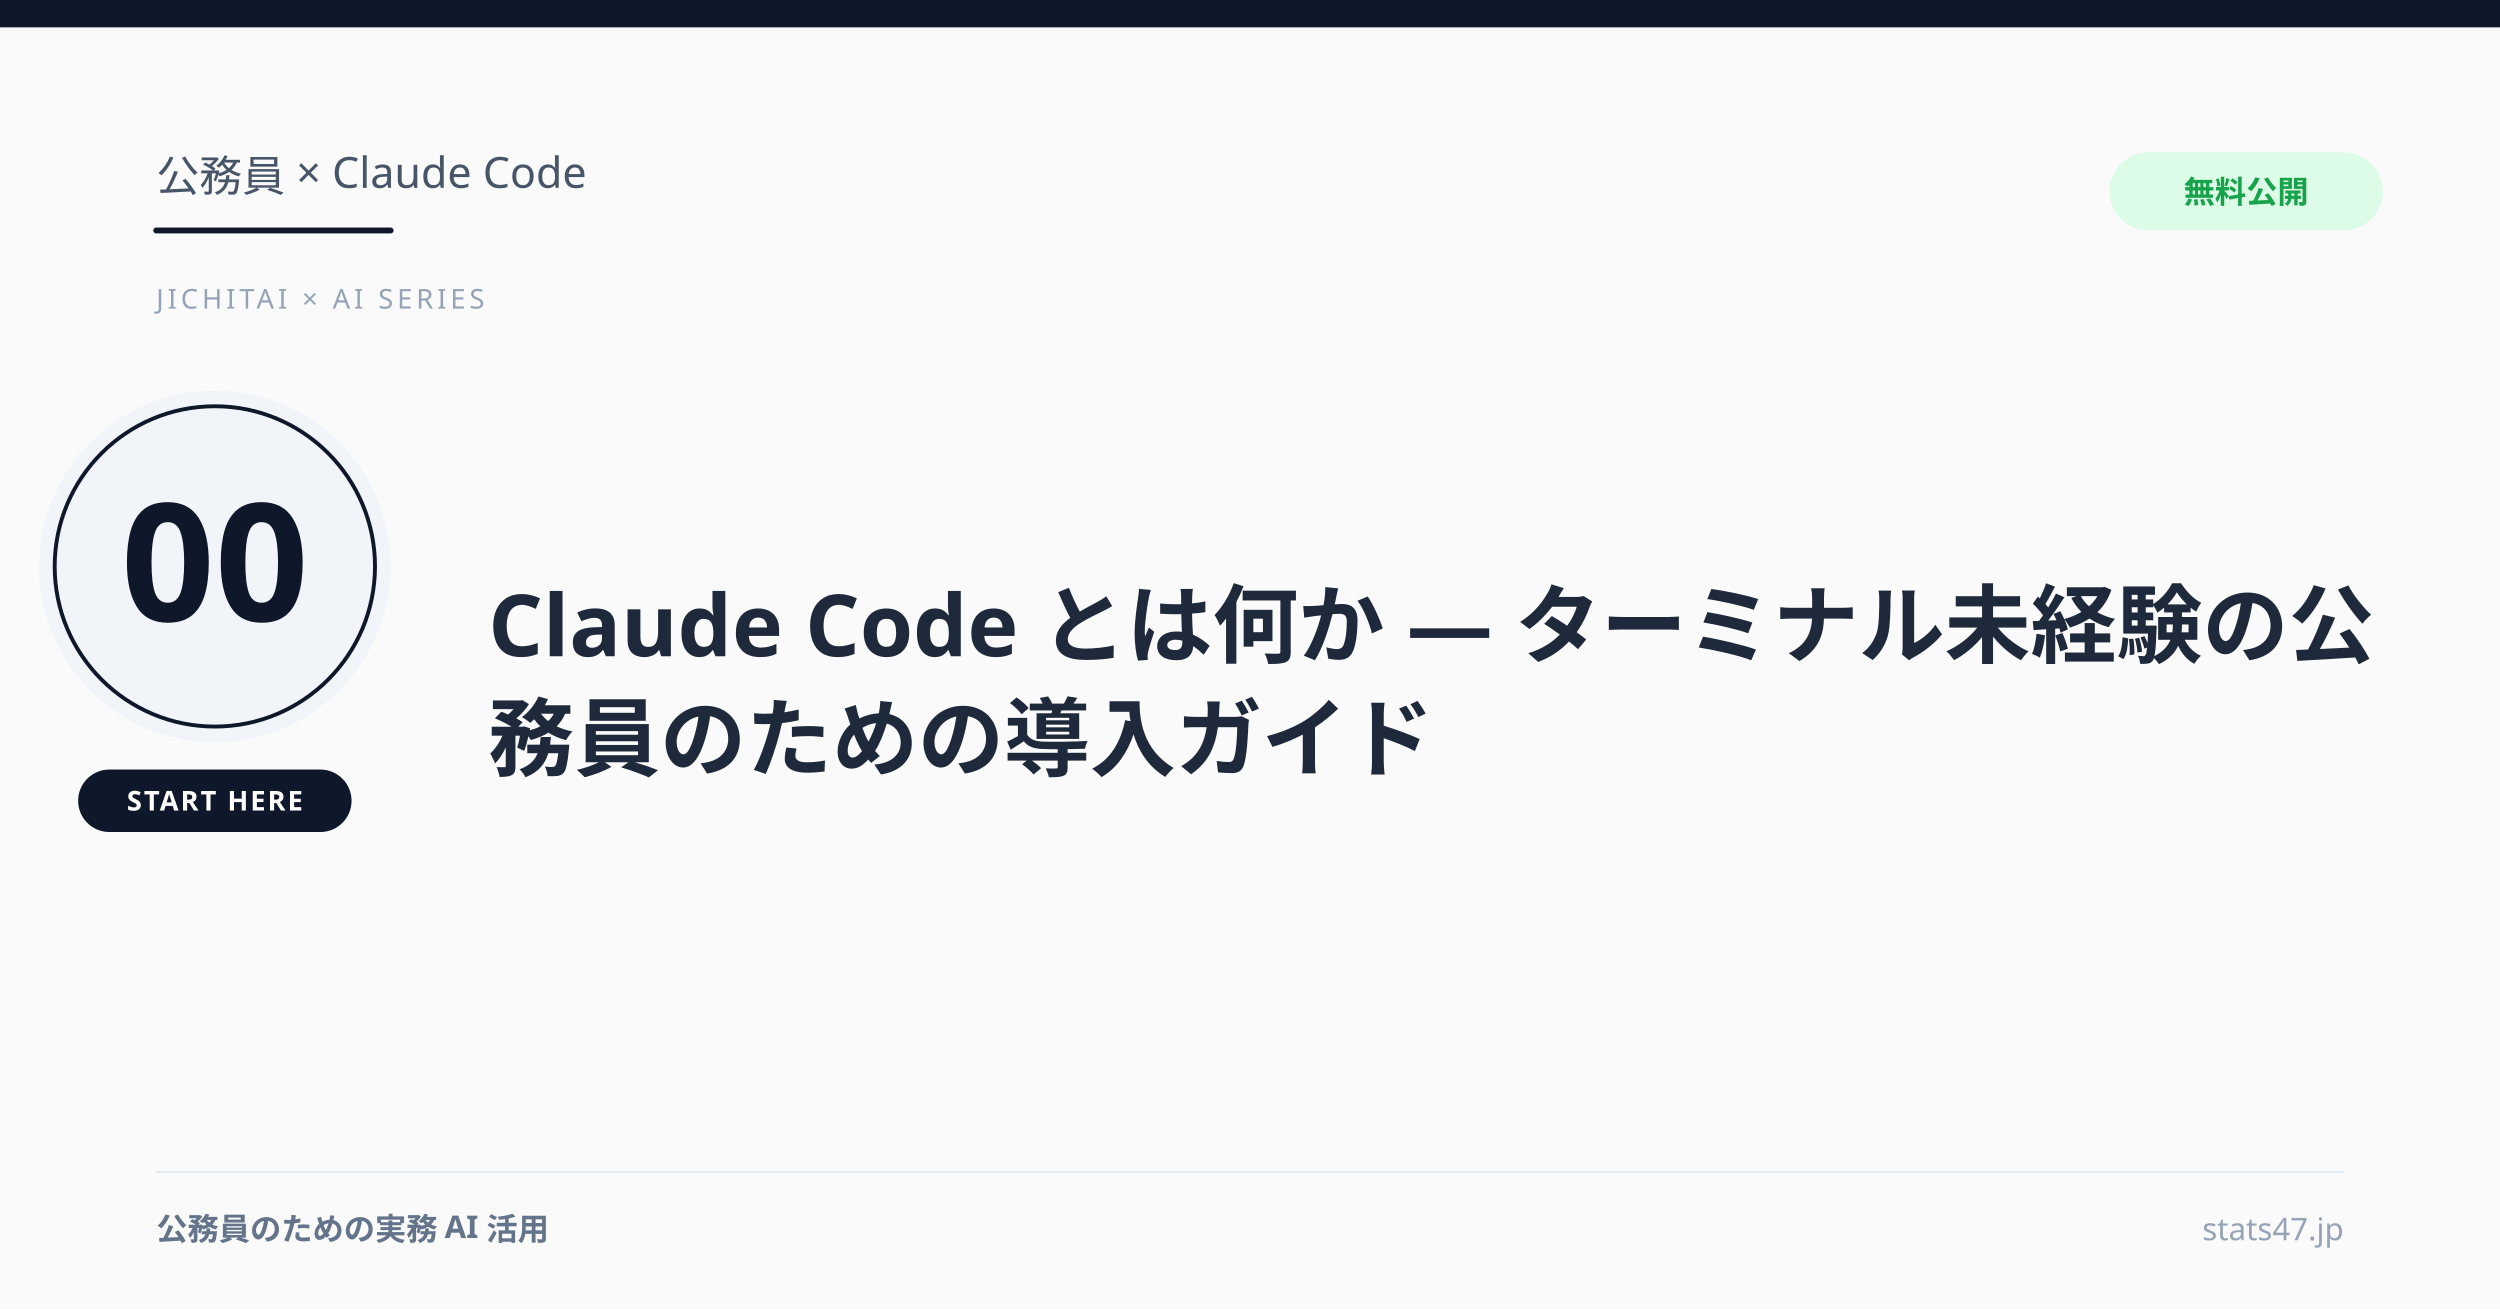
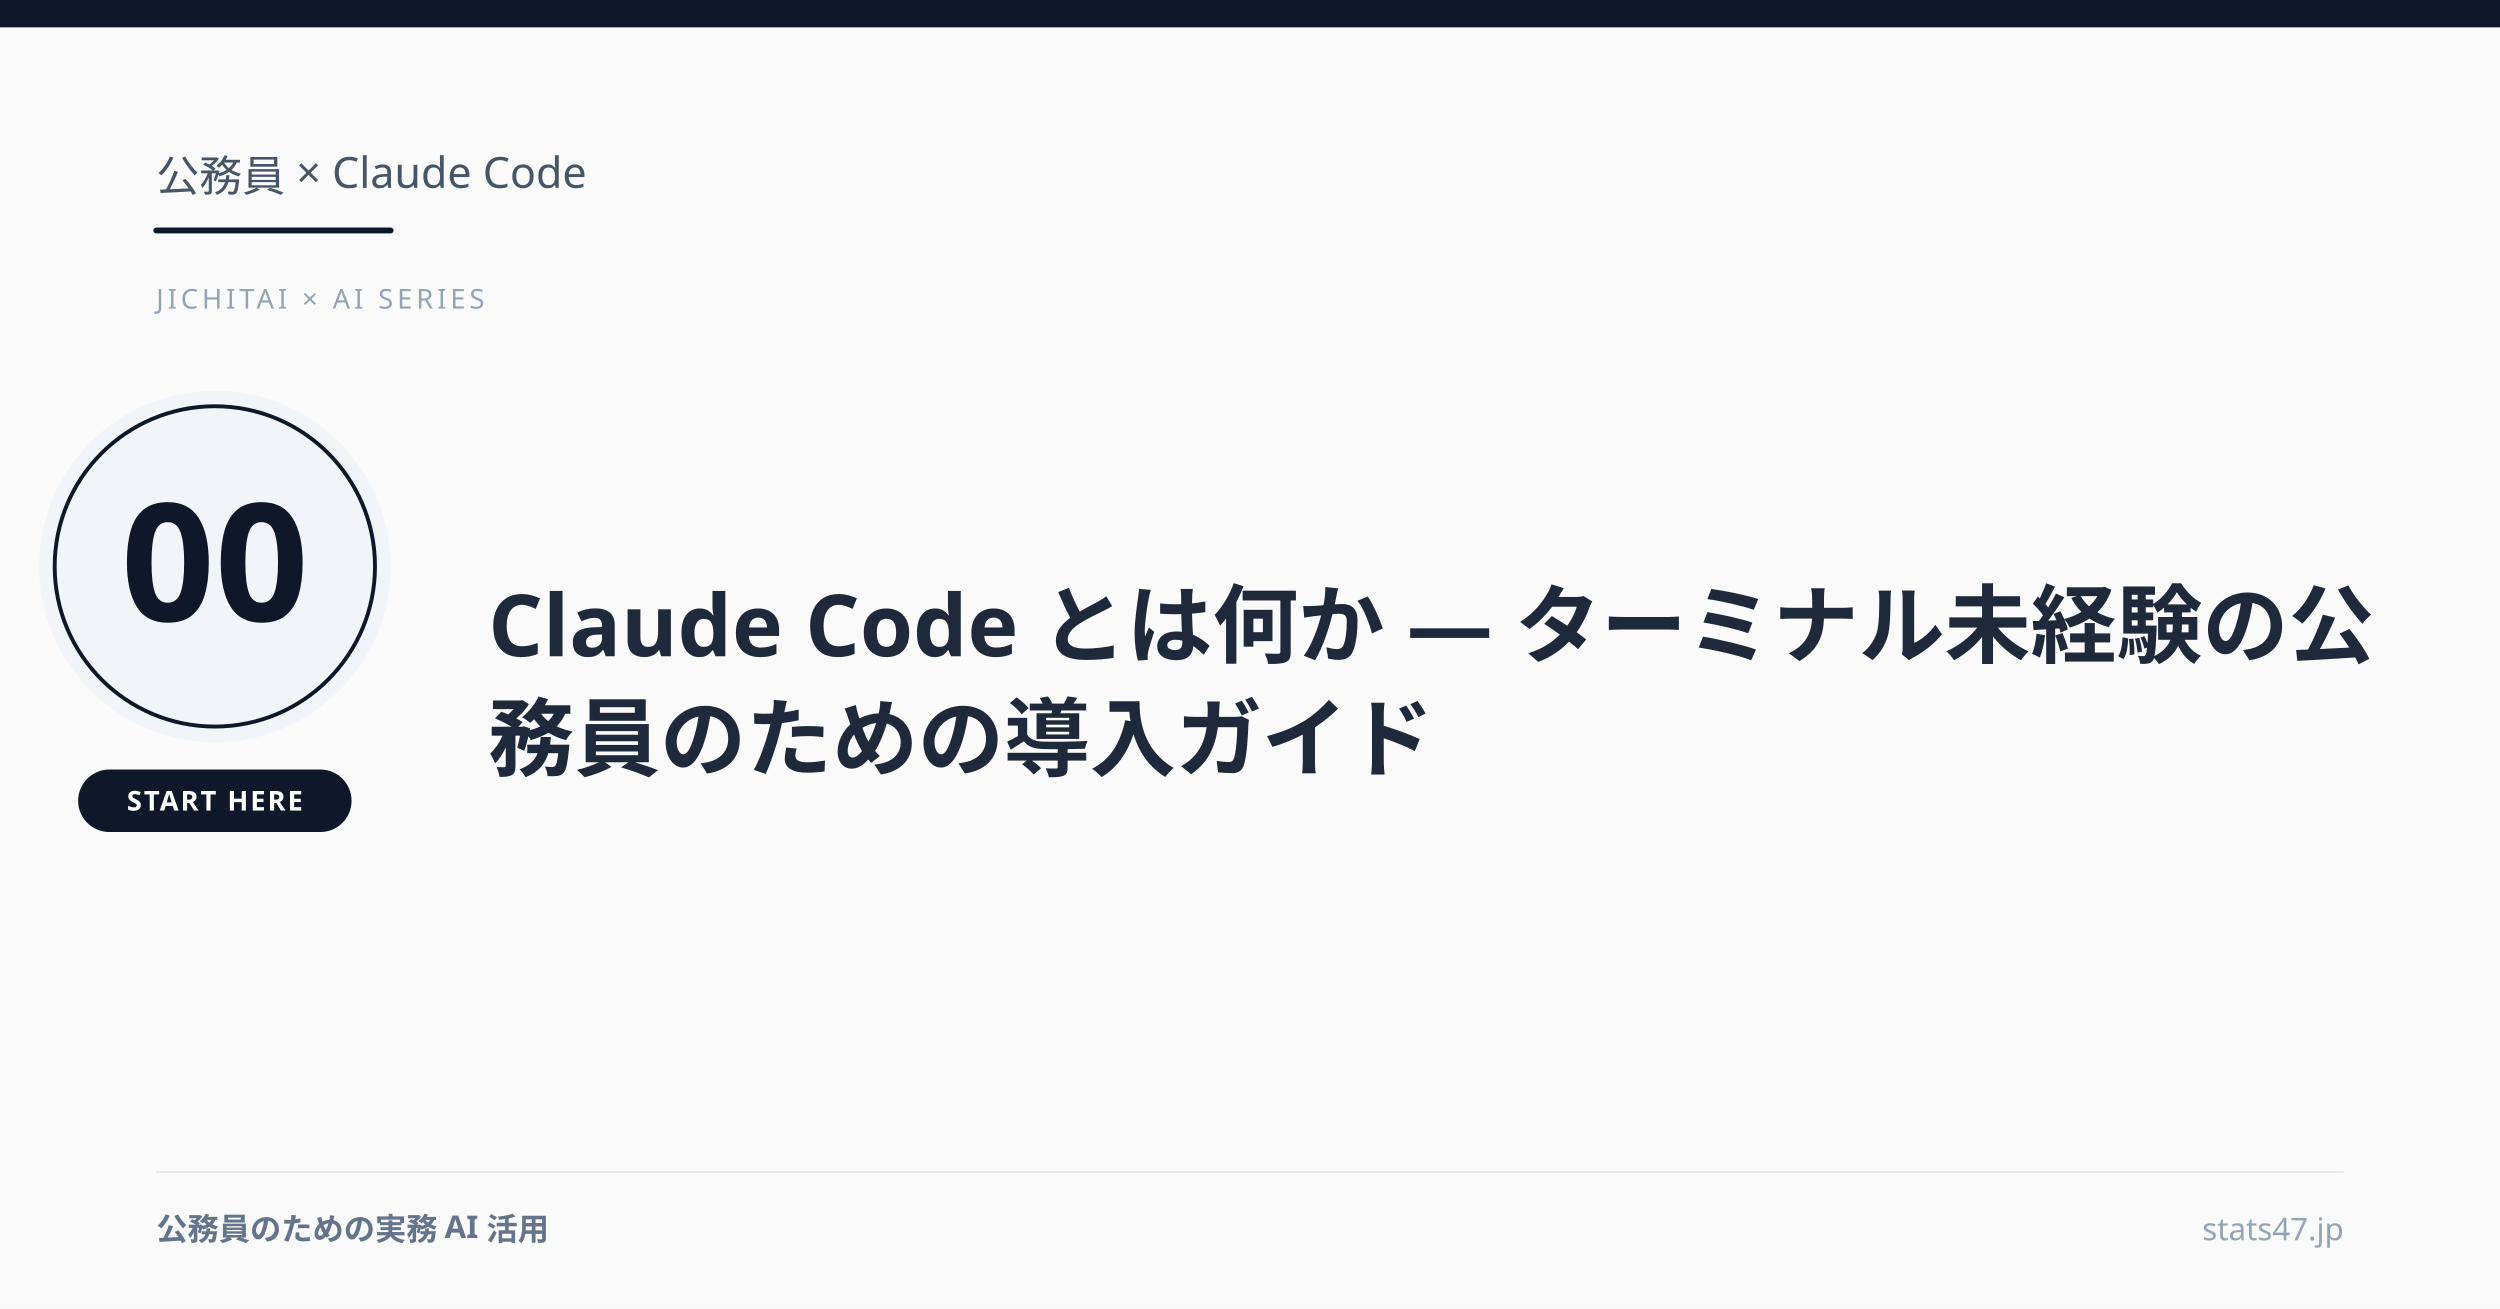
- <svg xmlns="http://www.w3.org/2000/svg" viewBox="0 0 1280 670" width="1280" height="670">
+ <svg xmlns="http://www.w3.org/2000/svg" viewBox="0 0 1280 670">
  <style>
  text { font-family: 'Hiragino Kaku Gothic ProN', 'Yu Gothic', 'Noto Sans JP', sans-serif; }
</style>
  <rect width="1280" height="670" fill="#fafafa" />
  <rect x="0" y="0" width="1280" height="14" fill="#0f172a" />
  <text x="80" y="98" font-size="22" font-weight="500" fill="#475569">公務員 × Claude Code</text>
  <line x1="80" y1="118" x2="200" y2="118" stroke="#0f172a" stroke-width="3" stroke-linecap="round" />
  <text x="80" y="158" font-size="14" font-weight="500" fill="#94a3b8" letter-spacing="2">JICHITAI × AI SERIES</text>
  <circle cx="110" cy="290" r="90" fill="#f1f5f9" />
  <circle cx="110" cy="290" r="82" fill="none" stroke="#0f172a" stroke-width="2" />
  <text x="110" y="318" text-anchor="middle" font-size="84" font-weight="900" fill="#0f172a">00</text>
  <rect x="40" y="394" width="140" height="32" rx="16" fill="#0f172a" />
  <text x="110" y="415" text-anchor="middle" font-size="14" font-weight="700" fill="#ffffff" letter-spacing="1">START HERE</text>
  <text x="250" y="336" font-size="44" font-weight="bold" fill="#1e293b">Claude Code とは何か — ターミナル未経験の公</text>
  <text x="250" y="394" font-size="44" font-weight="bold" fill="#1e293b">務員のための導入ガイド</text>
-   <rect x="1080" y="78" width="140" height="40" rx="20" fill="#dcfce7" />
-   <text x="1150" y="104" text-anchor="middle" font-size="16" font-weight="700" fill="#16a34a">無料公開</text>
  <line x1="80" y1="600" x2="1200" y2="600" stroke="#e2e8f0" stroke-width="1" />
  <text x="80" y="635" font-size="16" font-weight="600" fill="#64748b">公務員のための実務 AI 活用</text>
  <text x="1200" y="635" text-anchor="end" font-size="16" font-weight="500" fill="#94a3b8">stats47.jp</text>
</svg>
